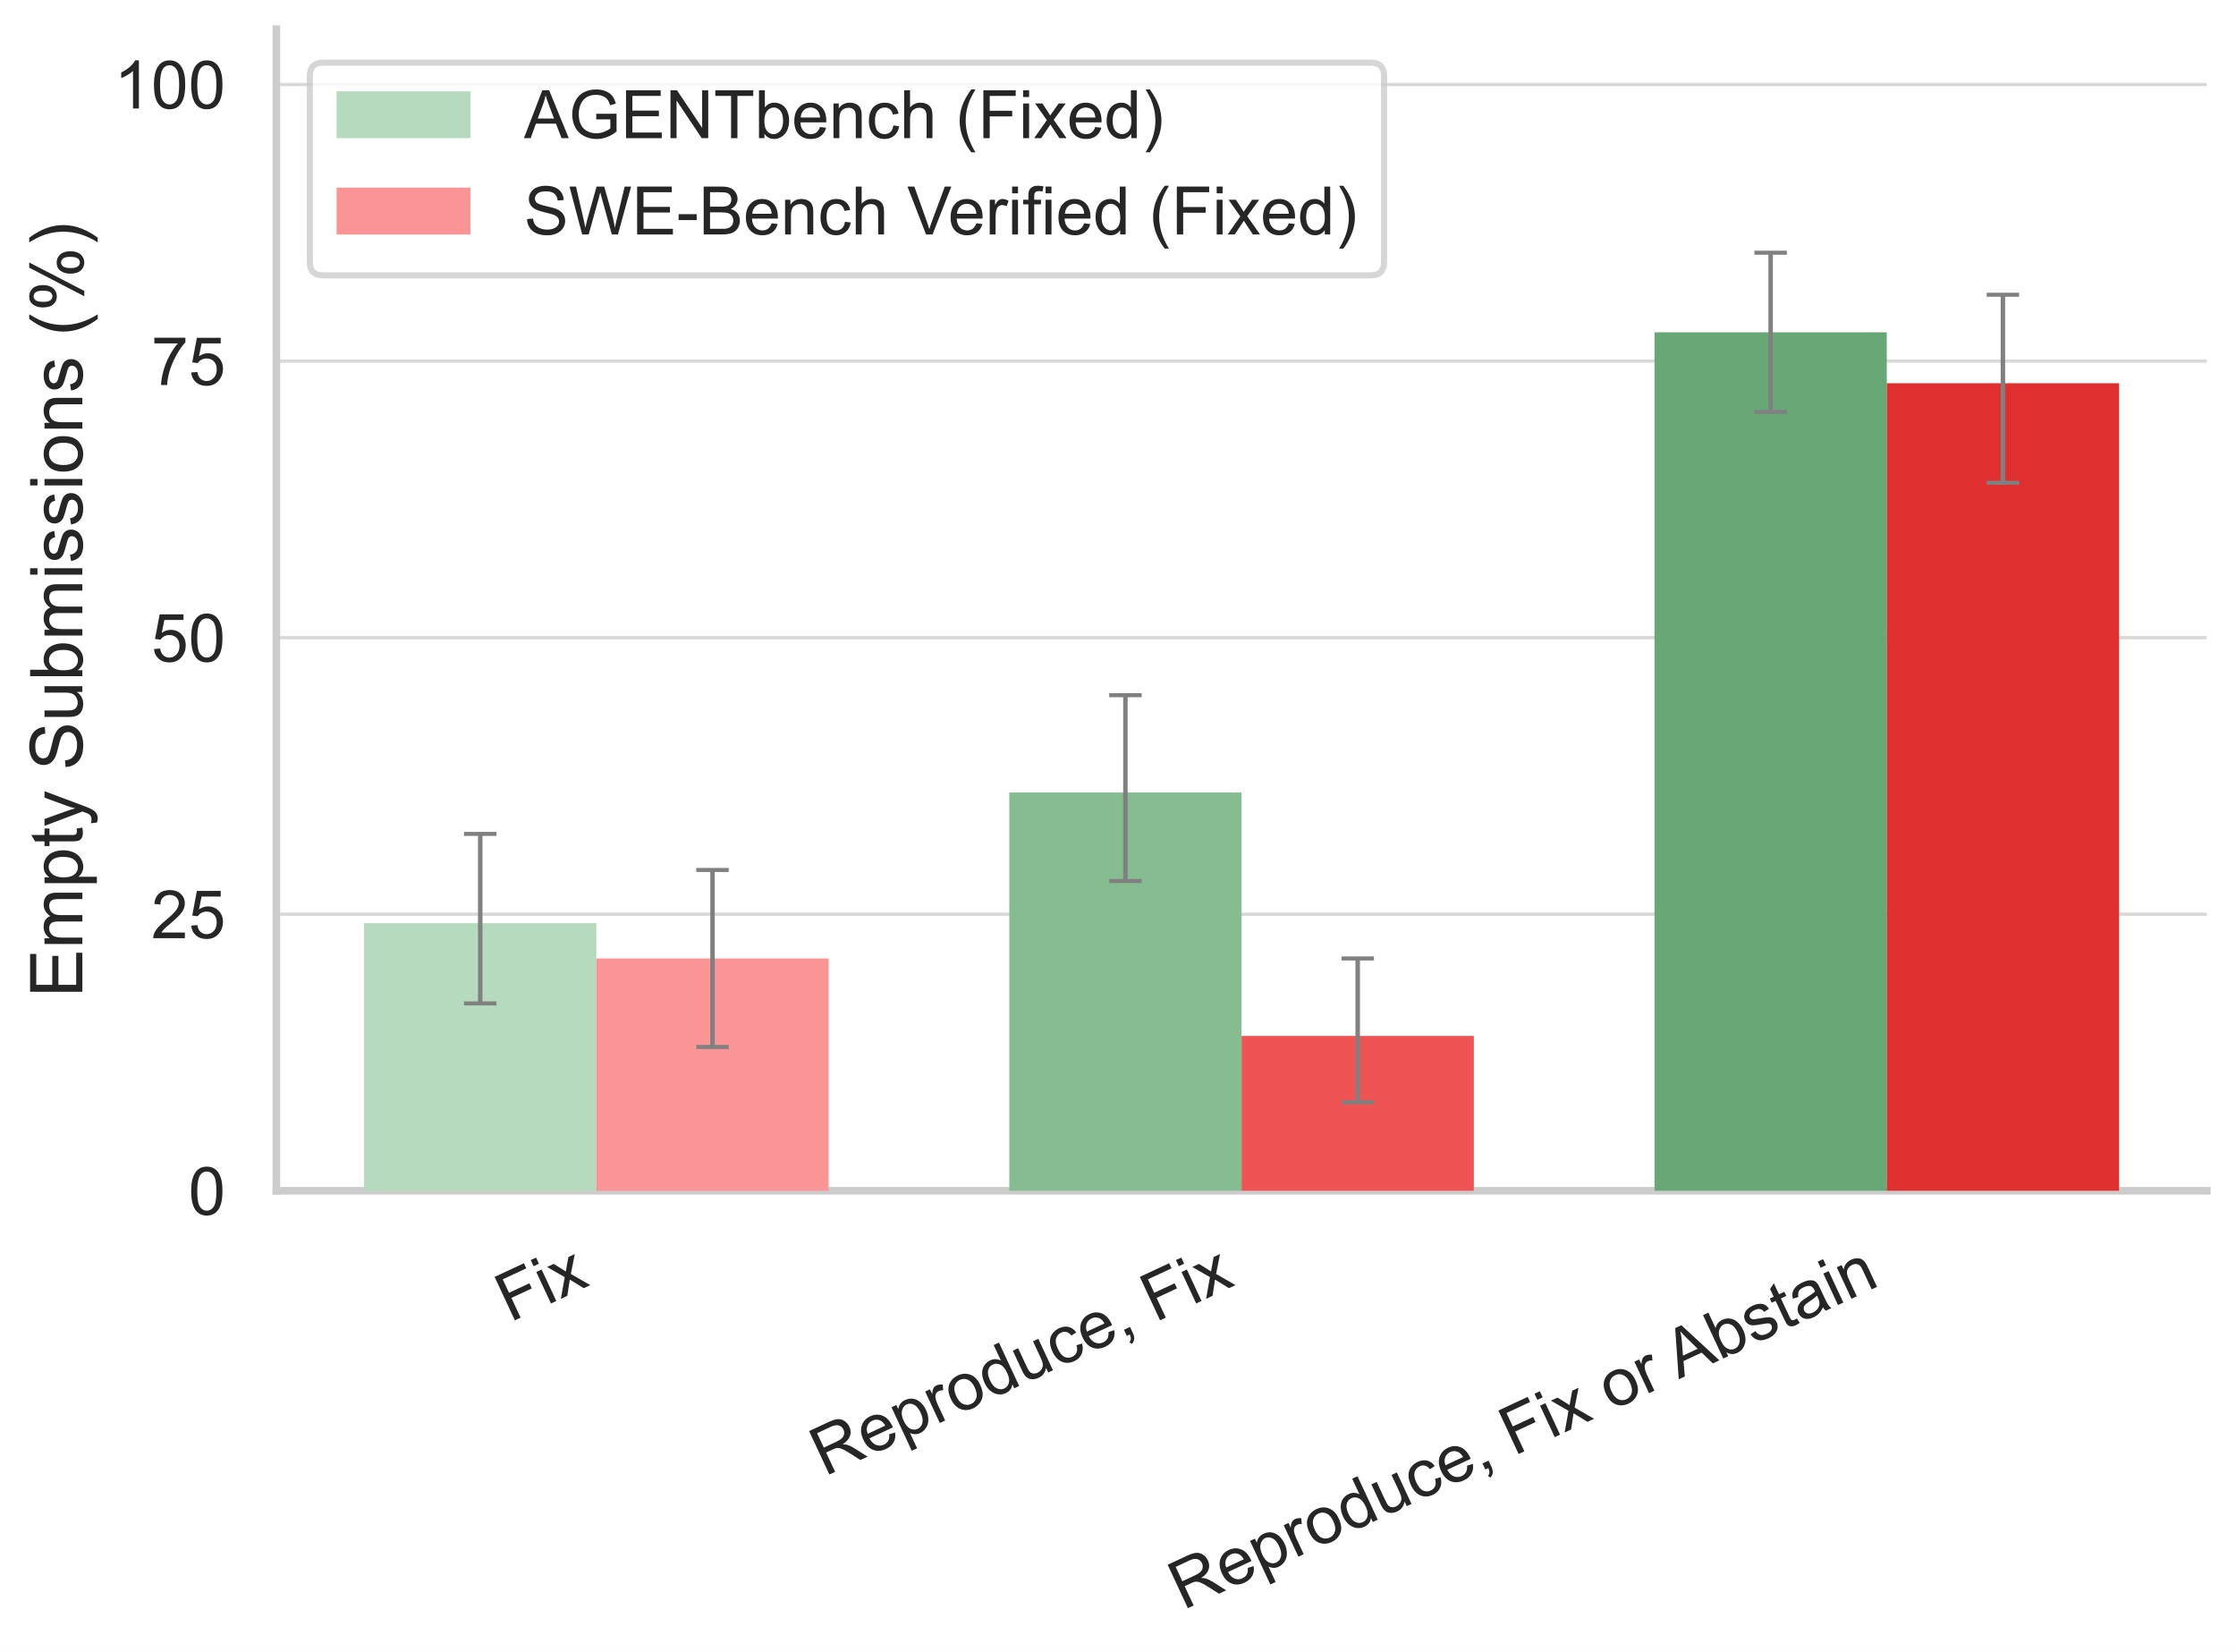
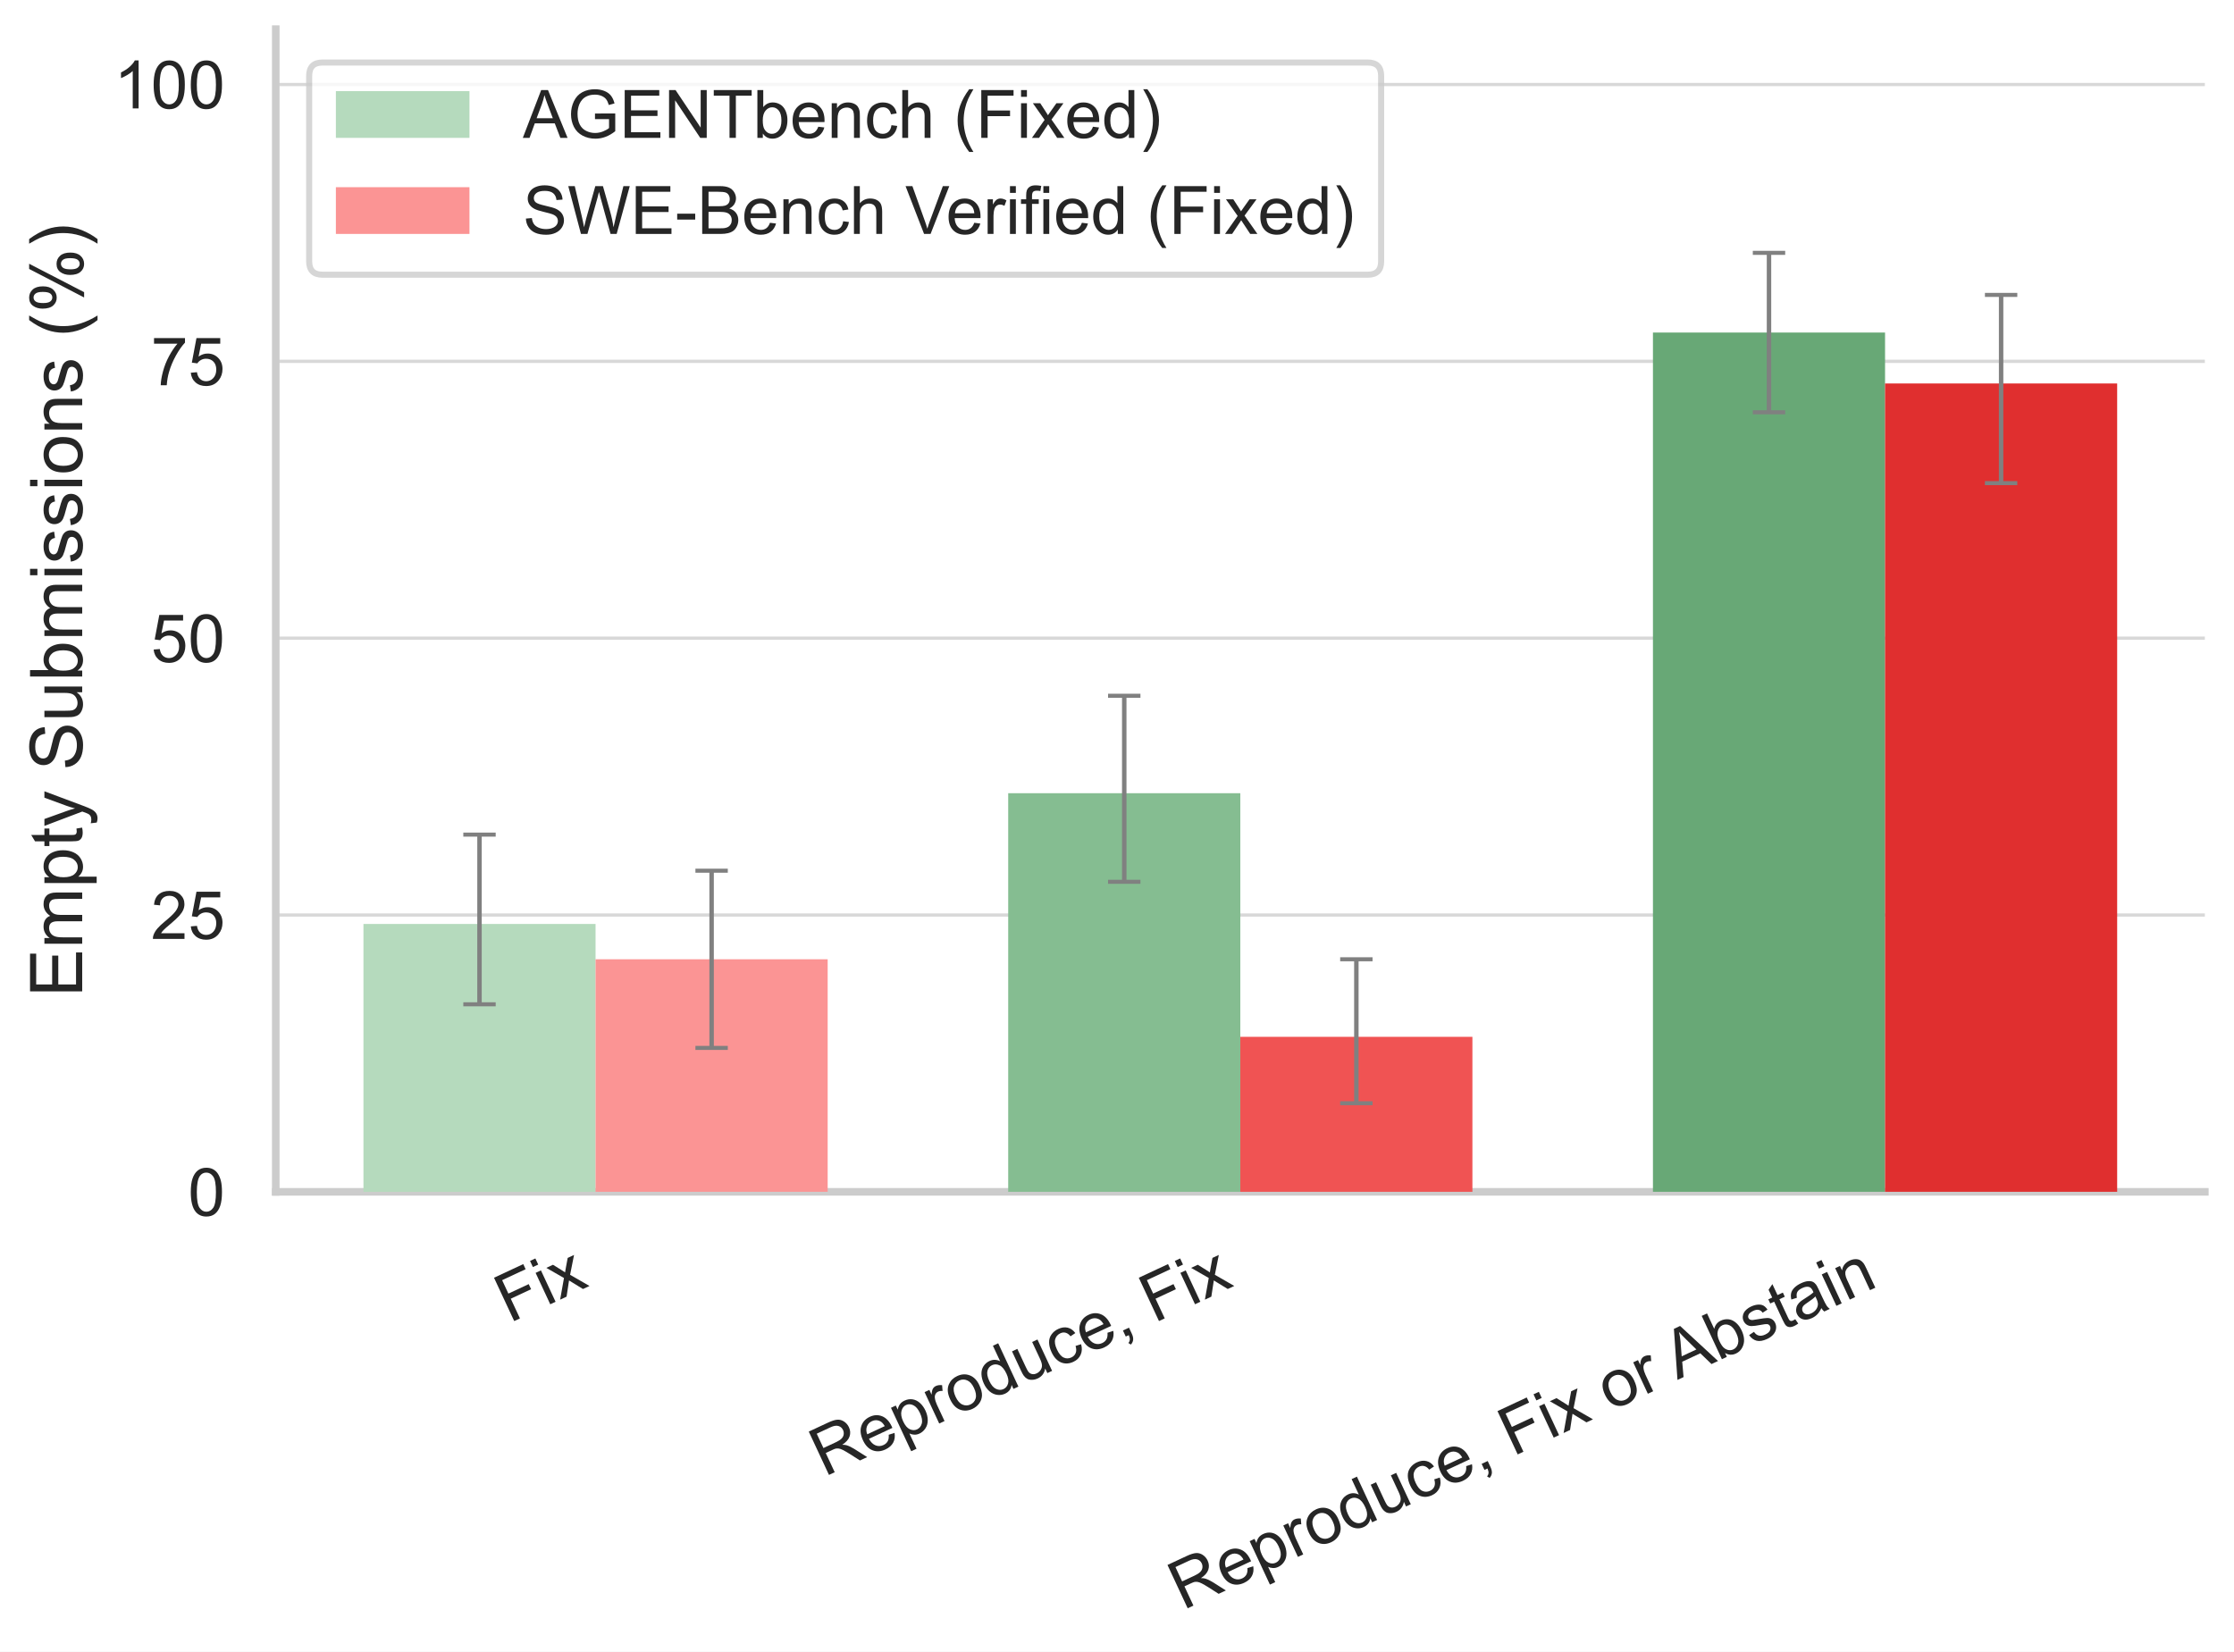
- <svg xmlns="http://www.w3.org/2000/svg" xmlns:xlink="http://www.w3.org/1999/xlink" width="551.164pt" height="407.121pt" viewBox="0 0 551.164 407.121" version="1.1">
+ <svg xmlns="http://www.w3.org/2000/svg" xmlns:xlink="http://www.w3.org/1999/xlink" width="551.839pt" height="408.058pt" viewBox="0 0 551.839 408.058" version="1.1">
  <defs>
    <style type="text/css">*{stroke-linejoin: round; stroke-linecap: butt}</style>
  </defs>
  <g id="figure_1">
    <g id="patch_1">
-       <path d="M 0 407.121  L 551.164 407.121  L 551.164 0  L 0 0  z " style="fill: #ffffff" />
+       <path d="M 0 408.058  L 551.839 408.058  L 551.839 0  L 0 0  z " style="fill: #ffffff" />
    </g>
    <g id="axes_1">
      <g id="patch_2">
-         <path d="M 68.119 293.516  L 543.964 293.516  L 543.964 7.2  L 68.119 7.2  z " style="fill: #ffffff" />
+         <path d="M 68.119 294.453  L 544.639 294.453  L 544.639 7.2  L 68.119 7.2  z " style="fill: #ffffff" />
      </g>
      <g id="matplotlib.axis_1">
        <g id="xtick_1">
          <g id="text_1">
-             <g style="fill: #262626" transform="translate(125.6827 326.015) rotate(-25) scale(0.165 -0.165)">
+             <g style="fill: #262626" transform="translate(125.7946 326.9517) rotate(-25) scale(0.165 -0.165)">
              <defs>
                <path id="ArialMT-46" d="M 525 0  L 525 4581  L 3616 4581  L 3616 4041  L 1131 4041  L 1131 2622  L 3281 2622  L 3281 2081  L 1131 2081  L 1131 0  L 525 0  z " transform="scale(0.015625)" />
                <path id="ArialMT-69" d="M 425 3934  L 425 4581  L 988 4581  L 988 3934  L 425 3934  z M 425 0  L 425 3319  L 988 3319  L 988 0  L 425 0  z " transform="scale(0.015625)" />
                <path id="ArialMT-78" d="M 47 0  L 1259 1725  L 138 3319  L 841 3319  L 1350 2541  Q 1494 2319 1581 2169  Q 1719 2375 1834 2534  L 2394 3319  L 3066 3319  L 1919 1756  L 3153 0  L 2463 0  L 1781 1031  L 1600 1309  L 728 0  L 47 0  z " transform="scale(0.015625)" />
              </defs>
              <use xlink:href="#ArialMT-46" />
              <use xlink:href="#ArialMT-69" transform="translate(61.08398 0)" />
              <use xlink:href="#ArialMT-78" transform="translate(83.30078 0)" />
            </g>
          </g>
        </g>
        <g id="xtick_2">
          <g id="text_2">
-             <g style="fill: #262626" transform="translate(203.2618 364.0005) rotate(-25) scale(0.165 -0.165)">
+             <g style="fill: #262626" transform="translate(203.5993 364.9371) rotate(-25) scale(0.165 -0.165)">
              <defs>
                <path id="ArialMT-52" d="M 503 0  L 503 4581  L 2534 4581  Q 3147 4581 3465 4457  Q 3784 4334 3975 4021  Q 4166 3709 4166 3331  Q 4166 2844 3850 2509  Q 3534 2175 2875 2084  Q 3116 1969 3241 1856  Q 3506 1613 3744 1247  L 4541 0  L 3778 0  L 3172 953  Q 2906 1366 2734 1584  Q 2563 1803 2427 1890  Q 2291 1978 2150 2013  Q 2047 2034 1813 2034  L 1109 2034  L 1109 0  L 503 0  z M 1109 2559  L 2413 2559  Q 2828 2559 3062 2645  Q 3297 2731 3419 2920  Q 3541 3109 3541 3331  Q 3541 3656 3305 3865  Q 3069 4075 2559 4075  L 1109 4075  L 1109 2559  z " transform="scale(0.015625)" />
                <path id="ArialMT-65" d="M 2694 1069  L 3275 997  Q 3138 488 2766 206  Q 2394 -75 1816 -75  Q 1088 -75 661 373  Q 234 822 234 1631  Q 234 2469 665 2931  Q 1097 3394 1784 3394  Q 2450 3394 2872 2941  Q 3294 2488 3294 1666  Q 3294 1616 3291 1516  L 816 1516  Q 847 969 1125 678  Q 1403 388 1819 388  Q 2128 388 2347 550  Q 2566 713 2694 1069  z M 847 1978  L 2700 1978  Q 2663 2397 2488 2606  Q 2219 2931 1791 2931  Q 1403 2931 1139 2672  Q 875 2413 847 1978  z " transform="scale(0.015625)" />
                <path id="ArialMT-70" d="M 422 -1272  L 422 3319  L 934 3319  L 934 2888  Q 1116 3141 1344 3267  Q 1572 3394 1897 3394  Q 2322 3394 2647 3175  Q 2972 2956 3137 2557  Q 3303 2159 3303 1684  Q 3303 1175 3120 767  Q 2938 359 2589 142  Q 2241 -75 1856 -75  Q 1575 -75 1351 44  Q 1128 163 984 344  L 984 -1272  L 422 -1272  z M 931 1641  Q 931 1000 1190 694  Q 1450 388 1819 388  Q 2194 388 2461 705  Q 2728 1022 2728 1688  Q 2728 2322 2467 2637  Q 2206 2953 1844 2953  Q 1484 2953 1207 2617  Q 931 2281 931 1641  z " transform="scale(0.015625)" />
                <path id="ArialMT-72" d="M 416 0  L 416 3319  L 922 3319  L 922 2816  Q 1116 3169 1280 3281  Q 1444 3394 1641 3394  Q 1925 3394 2219 3213  L 2025 2691  Q 1819 2813 1613 2813  Q 1428 2813 1281 2702  Q 1134 2591 1072 2394  Q 978 2094 978 1738  L 978 0  L 416 0  z " transform="scale(0.015625)" />
                <path id="ArialMT-6f" d="M 213 1659  Q 213 2581 725 3025  Q 1153 3394 1769 3394  Q 2453 3394 2887 2945  Q 3322 2497 3322 1706  Q 3322 1066 3130 698  Q 2938 331 2570 128  Q 2203 -75 1769 -75  Q 1072 -75 642 372  Q 213 819 213 1659  z M 791 1659  Q 791 1022 1069 705  Q 1347 388 1769 388  Q 2188 388 2466 706  Q 2744 1025 2744 1678  Q 2744 2294 2464 2611  Q 2184 2928 1769 2928  Q 1347 2928 1069 2612  Q 791 2297 791 1659  z " transform="scale(0.015625)" />
                <path id="ArialMT-64" d="M 2575 0  L 2575 419  Q 2259 -75 1647 -75  Q 1250 -75 917 144  Q 584 363 401 755  Q 219 1147 219 1656  Q 219 2153 384 2558  Q 550 2963 881 3178  Q 1213 3394 1622 3394  Q 1922 3394 2156 3267  Q 2391 3141 2538 2938  L 2538 4581  L 3097 4581  L 3097 0  L 2575 0  z M 797 1656  Q 797 1019 1065 703  Q 1334 388 1700 388  Q 2069 388 2326 689  Q 2584 991 2584 1609  Q 2584 2291 2321 2609  Q 2059 2928 1675 2928  Q 1300 2928 1048 2622  Q 797 2316 797 1656  z " transform="scale(0.015625)" />
                <path id="ArialMT-75" d="M 2597 0  L 2597 488  Q 2209 -75 1544 -75  Q 1250 -75 995 37  Q 741 150 617 320  Q 494 491 444 738  Q 409 903 409 1263  L 409 3319  L 972 3319  L 972 1478  Q 972 1038 1006 884  Q 1059 663 1231 536  Q 1403 409 1656 409  Q 1909 409 2131 539  Q 2353 669 2445 892  Q 2538 1116 2538 1541  L 2538 3319  L 3100 3319  L 3100 0  L 2597 0  z " transform="scale(0.015625)" />
                <path id="ArialMT-63" d="M 2588 1216  L 3141 1144  Q 3050 572 2676 248  Q 2303 -75 1759 -75  Q 1078 -75 664 370  Q 250 816 250 1647  Q 250 2184 428 2587  Q 606 2991 970 3192  Q 1334 3394 1763 3394  Q 2303 3394 2647 3120  Q 2991 2847 3088 2344  L 2541 2259  Q 2463 2594 2264 2762  Q 2066 2931 1784 2931  Q 1359 2931 1093 2626  Q 828 2322 828 1663  Q 828 994 1084 691  Q 1341 388 1753 388  Q 2084 388 2306 591  Q 2528 794 2588 1216  z " transform="scale(0.015625)" />
                <path id="ArialMT-2c" d="M 569 0  L 569 641  L 1209 641  L 1209 0  Q 1209 -353 1084 -570  Q 959 -788 688 -906  L 531 -666  Q 709 -588 793 -436  Q 878 -284 888 0  L 569 0  z " transform="scale(0.015625)" />
                <path id="ArialMT-20" transform="scale(0.015625)" />
              </defs>
              <use xlink:href="#ArialMT-52" />
              <use xlink:href="#ArialMT-65" transform="translate(72.2168 0)" />
              <use xlink:href="#ArialMT-70" transform="translate(127.832 0)" />
              <use xlink:href="#ArialMT-72" transform="translate(183.4473 0)" />
              <use xlink:href="#ArialMT-6f" transform="translate(216.748 0)" />
              <use xlink:href="#ArialMT-64" transform="translate(272.3633 0)" />
              <use xlink:href="#ArialMT-75" transform="translate(327.9785 0)" />
              <use xlink:href="#ArialMT-63" transform="translate(383.5938 0)" />
              <use xlink:href="#ArialMT-65" transform="translate(433.5938 0)" />
              <use xlink:href="#ArialMT-2c" transform="translate(489.209 0)" />
              <use xlink:href="#ArialMT-20" transform="translate(516.9922 0)" />
              <use xlink:href="#ArialMT-46" transform="translate(544.7754 0)" />
              <use xlink:href="#ArialMT-69" transform="translate(605.8594 0)" />
              <use xlink:href="#ArialMT-78" transform="translate(628.0762 0)" />
            </g>
          </g>
        </g>
        <g id="xtick_3">
          <g id="text_3">
-             <g style="fill: #262626" transform="translate(291.6429 396.9488) rotate(-25) scale(0.165 -0.165)">
+             <g style="fill: #262626" transform="translate(292.206 397.8855) rotate(-25) scale(0.165 -0.165)">
              <defs>
                <path id="ArialMT-41" d="M -9 0  L 1750 4581  L 2403 4581  L 4278 0  L 3588 0  L 3053 1388  L 1138 1388  L 634 0  L -9 0  z M 1313 1881  L 2866 1881  L 2388 3150  Q 2169 3728 2063 4100  Q 1975 3659 1816 3225  L 1313 1881  z " transform="scale(0.015625)" />
                <path id="ArialMT-62" d="M 941 0  L 419 0  L 419 4581  L 981 4581  L 981 2947  Q 1338 3394 1891 3394  Q 2197 3394 2470 3270  Q 2744 3147 2920 2923  Q 3097 2700 3197 2384  Q 3297 2069 3297 1709  Q 3297 856 2875 390  Q 2453 -75 1863 -75  Q 1275 -75 941 416  L 941 0  z M 934 1684  Q 934 1088 1097 822  Q 1363 388 1816 388  Q 2184 388 2453 708  Q 2722 1028 2722 1663  Q 2722 2313 2464 2622  Q 2206 2931 1841 2931  Q 1472 2931 1203 2611  Q 934 2291 934 1684  z " transform="scale(0.015625)" />
                <path id="ArialMT-73" d="M 197 991  L 753 1078  Q 800 744 1014 566  Q 1228 388 1613 388  Q 2000 388 2187 545  Q 2375 703 2375 916  Q 2375 1106 2209 1216  Q 2094 1291 1634 1406  Q 1016 1563 777 1677  Q 538 1791 414 1992  Q 291 2194 291 2438  Q 291 2659 392 2848  Q 494 3038 669 3163  Q 800 3259 1026 3326  Q 1253 3394 1513 3394  Q 1903 3394 2198 3281  Q 2494 3169 2634 2976  Q 2775 2784 2828 2463  L 2278 2388  Q 2241 2644 2061 2787  Q 1881 2931 1553 2931  Q 1166 2931 1000 2803  Q 834 2675 834 2503  Q 834 2394 903 2306  Q 972 2216 1119 2156  Q 1203 2125 1616 2013  Q 2213 1853 2448 1751  Q 2684 1650 2818 1456  Q 2953 1263 2953 975  Q 2953 694 2789 445  Q 2625 197 2315 61  Q 2006 -75 1616 -75  Q 969 -75 630 194  Q 291 463 197 991  z " transform="scale(0.015625)" />
                <path id="ArialMT-74" d="M 1650 503  L 1731 6  Q 1494 -44 1306 -44  Q 1000 -44 831 53  Q 663 150 594 308  Q 525 466 525 972  L 525 2881  L 113 2881  L 113 3319  L 525 3319  L 525 4141  L 1084 4478  L 1084 3319  L 1650 3319  L 1650 2881  L 1084 2881  L 1084 941  Q 1084 700 1114 631  Q 1144 563 1211 522  Q 1278 481 1403 481  Q 1497 481 1650 503  z " transform="scale(0.015625)" />
                <path id="ArialMT-61" d="M 2588 409  Q 2275 144 1986 34  Q 1697 -75 1366 -75  Q 819 -75 525 192  Q 231 459 231 875  Q 231 1119 342 1320  Q 453 1522 633 1644  Q 813 1766 1038 1828  Q 1203 1872 1538 1913  Q 2219 1994 2541 2106  Q 2544 2222 2544 2253  Q 2544 2597 2384 2738  Q 2169 2928 1744 2928  Q 1347 2928 1158 2789  Q 969 2650 878 2297  L 328 2372  Q 403 2725 575 2942  Q 747 3159 1072 3276  Q 1397 3394 1825 3394  Q 2250 3394 2515 3294  Q 2781 3194 2906 3042  Q 3031 2891 3081 2659  Q 3109 2516 3109 2141  L 3109 1391  Q 3109 606 3145 398  Q 3181 191 3288 0  L 2700 0  Q 2613 175 2588 409  z M 2541 1666  Q 2234 1541 1622 1453  Q 1275 1403 1131 1340  Q 988 1278 909 1158  Q 831 1038 831 891  Q 831 666 1001 516  Q 1172 366 1500 366  Q 1825 366 2078 508  Q 2331 650 2450 897  Q 2541 1088 2541 1459  L 2541 1666  z " transform="scale(0.015625)" />
                <path id="ArialMT-6e" d="M 422 0  L 422 3319  L 928 3319  L 928 2847  Q 1294 3394 1984 3394  Q 2284 3394 2536 3286  Q 2788 3178 2913 3003  Q 3038 2828 3088 2588  Q 3119 2431 3119 2041  L 3119 0  L 2556 0  L 2556 2019  Q 2556 2363 2490 2533  Q 2425 2703 2258 2804  Q 2091 2906 1866 2906  Q 1506 2906 1245 2678  Q 984 2450 984 1813  L 984 0  L 422 0  z " transform="scale(0.015625)" />
              </defs>
              <use xlink:href="#ArialMT-52" />
              <use xlink:href="#ArialMT-65" transform="translate(72.2168 0)" />
              <use xlink:href="#ArialMT-70" transform="translate(127.832 0)" />
              <use xlink:href="#ArialMT-72" transform="translate(183.4473 0)" />
              <use xlink:href="#ArialMT-6f" transform="translate(216.748 0)" />
              <use xlink:href="#ArialMT-64" transform="translate(272.3633 0)" />
              <use xlink:href="#ArialMT-75" transform="translate(327.9785 0)" />
              <use xlink:href="#ArialMT-63" transform="translate(383.5938 0)" />
              <use xlink:href="#ArialMT-65" transform="translate(433.5938 0)" />
              <use xlink:href="#ArialMT-2c" transform="translate(489.209 0)" />
              <use xlink:href="#ArialMT-20" transform="translate(516.9922 0)" />
              <use xlink:href="#ArialMT-46" transform="translate(544.7754 0)" />
              <use xlink:href="#ArialMT-69" transform="translate(605.8594 0)" />
              <use xlink:href="#ArialMT-78" transform="translate(628.0762 0)" />
              <use xlink:href="#ArialMT-20" transform="translate(678.0762 0)" />
              <use xlink:href="#ArialMT-6f" transform="translate(705.8594 0)" />
              <use xlink:href="#ArialMT-72" transform="translate(761.4746 0)" />
              <use xlink:href="#ArialMT-20" transform="translate(794.7754 0)" />
              <use xlink:href="#ArialMT-41" transform="translate(817.0586 0)" />
              <use xlink:href="#ArialMT-62" transform="translate(883.7578 0)" />
              <use xlink:href="#ArialMT-73" transform="translate(939.373 0)" />
              <use xlink:href="#ArialMT-74" transform="translate(989.373 0)" />
              <use xlink:href="#ArialMT-61" transform="translate(1017.156 0)" />
              <use xlink:href="#ArialMT-69" transform="translate(1072.771 0)" />
              <use xlink:href="#ArialMT-6e" transform="translate(1094.988 0)" />
            </g>
          </g>
        </g>
      </g>
      <g id="matplotlib.axis_2">
        <g id="ytick_1">
          <g id="line2d_1">
-             <path d="M 68.119 293.516  L 543.964 293.516  " clip-path="url(#pbee743aac2)" style="fill: none; stroke: #d8d8d8; stroke-width: 0.8; stroke-linecap: round" />
+             <path d="M 68.119 294.453  L 544.639 294.453  " clip-path="url(#p1b7a18cb89)" style="fill: none; stroke: #d8d8d8; stroke-width: 0.8; stroke-linecap: round" />
          </g>
          <g id="text_4">
-             <g style="fill: #262626" transform="translate(46.44297 299.4213) scale(0.165 -0.165)">
+             <g style="fill: #262626" transform="translate(46.44297 300.358) scale(0.165 -0.165)">
              <defs>
                <path id="ArialMT-30" d="M 266 2259  Q 266 3072 433 3567  Q 600 4063 929 4331  Q 1259 4600 1759 4600  Q 2128 4600 2406 4451  Q 2684 4303 2865 4023  Q 3047 3744 3150 3342  Q 3253 2941 3253 2259  Q 3253 1453 3087 958  Q 2922 463 2592 192  Q 2263 -78 1759 -78  Q 1097 -78 719 397  Q 266 969 266 2259  z M 844 2259  Q 844 1131 1108 757  Q 1372 384 1759 384  Q 2147 384 2411 759  Q 2675 1134 2675 2259  Q 2675 3391 2411 3762  Q 2147 4134 1753 4134  Q 1366 4134 1134 3806  Q 844 3388 844 2259  z " transform="scale(0.015625)" />
              </defs>
              <use xlink:href="#ArialMT-30" />
            </g>
          </g>
        </g>
        <g id="ytick_2">
          <g id="line2d_2">
-             <path d="M 68.119 225.346  L 543.964 225.346  " clip-path="url(#pbee743aac2)" style="fill: none; stroke: #d8d8d8; stroke-width: 0.8; stroke-linecap: round" />
+             <path d="M 68.119 226.059  L 544.639 226.059  " clip-path="url(#p1b7a18cb89)" style="fill: none; stroke: #d8d8d8; stroke-width: 0.8; stroke-linecap: round" />
          </g>
          <g id="text_5">
-             <g style="fill: #262626" transform="translate(37.26742 231.2508) scale(0.165 -0.165)">
+             <g style="fill: #262626" transform="translate(37.26742 231.9645) scale(0.165 -0.165)">
              <defs>
                <path id="ArialMT-32" d="M 3222 541  L 3222 0  L 194 0  Q 188 203 259 391  Q 375 700 629 1000  Q 884 1300 1366 1694  Q 2113 2306 2375 2664  Q 2638 3022 2638 3341  Q 2638 3675 2398 3904  Q 2159 4134 1775 4134  Q 1369 4134 1125 3890  Q 881 3647 878 3216  L 300 3275  Q 359 3922 746 4261  Q 1134 4600 1788 4600  Q 2447 4600 2831 4234  Q 3216 3869 3216 3328  Q 3216 3053 3103 2787  Q 2991 2522 2730 2228  Q 2469 1934 1863 1422  Q 1356 997 1212 845  Q 1069 694 975 541  L 3222 541  z " transform="scale(0.015625)" />
                <path id="ArialMT-35" d="M 266 1200  L 856 1250  Q 922 819 1161 601  Q 1400 384 1738 384  Q 2144 384 2425 690  Q 2706 997 2706 1503  Q 2706 1984 2436 2262  Q 2166 2541 1728 2541  Q 1456 2541 1237 2417  Q 1019 2294 894 2097  L 366 2166  L 809 4519  L 3088 4519  L 3088 3981  L 1259 3981  L 1013 2750  Q 1425 3038 1878 3038  Q 2478 3038 2890 2622  Q 3303 2206 3303 1553  Q 3303 931 2941 478  Q 2500 -78 1738 -78  Q 1113 -78 717 272  Q 322 622 266 1200  z " transform="scale(0.015625)" />
              </defs>
              <use xlink:href="#ArialMT-32" />
              <use xlink:href="#ArialMT-35" transform="translate(55.61523 0)" />
            </g>
          </g>
        </g>
        <g id="ytick_3">
          <g id="line2d_3">
-             <path d="M 68.119 157.175  L 543.964 157.175  " clip-path="url(#pbee743aac2)" style="fill: none; stroke: #d8d8d8; stroke-width: 0.8; stroke-linecap: round" />
+             <path d="M 68.119 157.666  L 544.639 157.666  " clip-path="url(#p1b7a18cb89)" style="fill: none; stroke: #d8d8d8; stroke-width: 0.8; stroke-linecap: round" />
          </g>
          <g id="text_6">
-             <g style="fill: #262626" transform="translate(37.26742 163.0803) scale(0.165 -0.165)">
+             <g style="fill: #262626" transform="translate(37.26742 163.5709) scale(0.165 -0.165)">
              <use xlink:href="#ArialMT-35" />
              <use xlink:href="#ArialMT-30" transform="translate(55.61523 0)" />
            </g>
          </g>
        </g>
        <g id="ytick_4">
          <g id="line2d_4">
-             <path d="M 68.119 89.005  L 543.964 89.005  " clip-path="url(#pbee743aac2)" style="fill: none; stroke: #d8d8d8; stroke-width: 0.8; stroke-linecap: round" />
+             <path d="M 68.119 89.272  L 544.639 89.272  " clip-path="url(#p1b7a18cb89)" style="fill: none; stroke: #d8d8d8; stroke-width: 0.8; stroke-linecap: round" />
          </g>
          <g id="text_7">
-             <g style="fill: #262626" transform="translate(37.26742 94.9098) scale(0.165 -0.165)">
+             <g style="fill: #262626" transform="translate(37.26742 95.17742) scale(0.165 -0.165)">
              <defs>
                <path id="ArialMT-37" d="M 303 3981  L 303 4522  L 3269 4522  L 3269 4084  Q 2831 3619 2401 2847  Q 1972 2075 1738 1259  Q 1569 684 1522 0  L 944 0  Q 953 541 1156 1306  Q 1359 2072 1739 2783  Q 2119 3494 2547 3981  L 303 3981  z " transform="scale(0.015625)" />
              </defs>
              <use xlink:href="#ArialMT-37" />
              <use xlink:href="#ArialMT-35" transform="translate(55.61523 0)" />
            </g>
          </g>
        </g>
        <g id="ytick_5">
          <g id="line2d_5">
-             <path d="M 68.119 20.834  L 543.964 20.834  " clip-path="url(#pbee743aac2)" style="fill: none; stroke: #d8d8d8; stroke-width: 0.8; stroke-linecap: round" />
+             <path d="M 68.119 20.879  L 544.639 20.879  " clip-path="url(#p1b7a18cb89)" style="fill: none; stroke: #d8d8d8; stroke-width: 0.8; stroke-linecap: round" />
          </g>
          <g id="text_8">
-             <g style="fill: #262626" transform="translate(28.09188 26.7393) scale(0.165 -0.165)">
+             <g style="fill: #262626" transform="translate(28.09188 26.7839) scale(0.165 -0.165)">
              <defs>
                <path id="ArialMT-31" d="M 2384 0  L 1822 0  L 1822 3584  Q 1619 3391 1289 3197  Q 959 3003 697 2906  L 697 3450  Q 1169 3672 1522 3987  Q 1875 4303 2022 4600  L 2384 4600  L 2384 0  z " transform="scale(0.015625)" />
              </defs>
              <use xlink:href="#ArialMT-31" />
              <use xlink:href="#ArialMT-30" transform="translate(55.61523 0)" />
              <use xlink:href="#ArialMT-30" transform="translate(111.2305 0)" />
            </g>
          </g>
        </g>
        <g id="text_9">
-           <g style="fill: #262626" transform="translate(20.30344 245.879) rotate(-90) scale(0.18 -0.18)">
+           <g style="fill: #262626" transform="translate(20.30344 246.3473) rotate(-90) scale(0.18 -0.18)">
            <defs>
              <path id="ArialMT-45" d="M 506 0  L 506 4581  L 3819 4581  L 3819 4041  L 1113 4041  L 1113 2638  L 3647 2638  L 3647 2100  L 1113 2100  L 1113 541  L 3925 541  L 3925 0  L 506 0  z " transform="scale(0.015625)" />
              <path id="ArialMT-6d" d="M 422 0  L 422 3319  L 925 3319  L 925 2853  Q 1081 3097 1340 3245  Q 1600 3394 1931 3394  Q 2300 3394 2536 3241  Q 2772 3088 2869 2813  Q 3263 3394 3894 3394  Q 4388 3394 4653 3120  Q 4919 2847 4919 2278  L 4919 0  L 4359 0  L 4359 2091  Q 4359 2428 4304 2576  Q 4250 2725 4106 2815  Q 3963 2906 3769 2906  Q 3419 2906 3187 2673  Q 2956 2441 2956 1928  L 2956 0  L 2394 0  L 2394 2156  Q 2394 2531 2256 2718  Q 2119 2906 1806 2906  Q 1569 2906 1367 2781  Q 1166 2656 1075 2415  Q 984 2175 984 1722  L 984 0  L 422 0  z " transform="scale(0.015625)" />
              <path id="ArialMT-79" d="M 397 -1278  L 334 -750  Q 519 -800 656 -800  Q 844 -800 956 -737  Q 1069 -675 1141 -563  Q 1194 -478 1313 -144  Q 1328 -97 1363 -6  L 103 3319  L 709 3319  L 1400 1397  Q 1534 1031 1641 628  Q 1738 1016 1872 1384  L 2581 3319  L 3144 3319  L 1881 -56  Q 1678 -603 1566 -809  Q 1416 -1088 1222 -1217  Q 1028 -1347 759 -1347  Q 597 -1347 397 -1278  z " transform="scale(0.015625)" />
              <path id="ArialMT-53" d="M 288 1472  L 859 1522  Q 900 1178 1048 958  Q 1197 738 1509 602  Q 1822 466 2213 466  Q 2559 466 2825 569  Q 3091 672 3220 851  Q 3350 1031 3350 1244  Q 3350 1459 3225 1620  Q 3100 1781 2813 1891  Q 2628 1963 1997 2114  Q 1366 2266 1113 2400  Q 784 2572 623 2826  Q 463 3081 463 3397  Q 463 3744 659 4045  Q 856 4347 1234 4503  Q 1613 4659 2075 4659  Q 2584 4659 2973 4495  Q 3363 4331 3572 4012  Q 3781 3694 3797 3291  L 3216 3247  Q 3169 3681 2898 3903  Q 2628 4125 2100 4125  Q 1550 4125 1298 3923  Q 1047 3722 1047 3438  Q 1047 3191 1225 3031  Q 1400 2872 2139 2705  Q 2878 2538 3153 2413  Q 3553 2228 3743 1945  Q 3934 1663 3934 1294  Q 3934 928 3725 604  Q 3516 281 3123 101  Q 2731 -78 2241 -78  Q 1619 -78 1198 103  Q 778 284 539 648  Q 300 1013 288 1472  z " transform="scale(0.015625)" />
              <path id="ArialMT-28" d="M 1497 -1347  Q 1031 -759 709 28  Q 388 816 388 1659  Q 388 2403 628 3084  Q 909 3875 1497 4659  L 1900 4659  Q 1522 4009 1400 3731  Q 1209 3300 1100 2831  Q 966 2247 966 1656  Q 966 153 1900 -1347  L 1497 -1347  z " transform="scale(0.015625)" />
              <path id="ArialMT-25" d="M 372 3481  Q 372 3972 619 4315  Q 866 4659 1334 4659  Q 1766 4659 2048 4351  Q 2331 4044 2331 3447  Q 2331 2866 2045 2552  Q 1759 2238 1341 2238  Q 925 2238 648 2547  Q 372 2856 372 3481  z M 1350 4272  Q 1141 4272 1002 4090  Q 863 3909 863 3425  Q 863 2984 1003 2804  Q 1144 2625 1350 2625  Q 1563 2625 1702 2806  Q 1841 2988 1841 3469  Q 1841 3913 1700 4092  Q 1559 4272 1350 4272  z M 1353 -169  L 3859 4659  L 4316 4659  L 1819 -169  L 1353 -169  z M 3334 1075  Q 3334 1569 3581 1911  Q 3828 2253 4300 2253  Q 4731 2253 5014 1945  Q 5297 1638 5297 1041  Q 5297 459 5011 145  Q 4725 -169 4303 -169  Q 3888 -169 3611 142  Q 3334 453 3334 1075  z M 4316 1866  Q 4103 1866 3964 1684  Q 3825 1503 3825 1019  Q 3825 581 3965 400  Q 4106 219 4313 219  Q 4528 219 4667 400  Q 4806 581 4806 1063  Q 4806 1506 4665 1686  Q 4525 1866 4316 1866  z " transform="scale(0.015625)" />
              <path id="ArialMT-29" d="M 791 -1347  L 388 -1347  Q 1322 153 1322 1656  Q 1322 2244 1188 2822  Q 1081 3291 891 3722  Q 769 4003 388 4659  L 791 4659  Q 1378 3875 1659 3084  Q 1900 2403 1900 1659  Q 1900 816 1576 28  Q 1253 -759 791 -1347  z " transform="scale(0.015625)" />
            </defs>
            <use xlink:href="#ArialMT-45" />
            <use xlink:href="#ArialMT-6d" transform="translate(66.69922 0)" />
            <use xlink:href="#ArialMT-70" transform="translate(150 0)" />
            <use xlink:href="#ArialMT-74" transform="translate(205.6152 0)" />
            <use xlink:href="#ArialMT-79" transform="translate(233.3984 0)" />
            <use xlink:href="#ArialMT-20" transform="translate(283.3984 0)" />
            <use xlink:href="#ArialMT-53" transform="translate(311.1816 0)" />
            <use xlink:href="#ArialMT-75" transform="translate(377.8809 0)" />
            <use xlink:href="#ArialMT-62" transform="translate(433.4961 0)" />
            <use xlink:href="#ArialMT-6d" transform="translate(489.1113 0)" />
            <use xlink:href="#ArialMT-69" transform="translate(572.4121 0)" />
            <use xlink:href="#ArialMT-73" transform="translate(594.6289 0)" />
            <use xlink:href="#ArialMT-73" transform="translate(644.6289 0)" />
            <use xlink:href="#ArialMT-69" transform="translate(694.6289 0)" />
            <use xlink:href="#ArialMT-6f" transform="translate(716.8457 0)" />
            <use xlink:href="#ArialMT-6e" transform="translate(772.4609 0)" />
            <use xlink:href="#ArialMT-73" transform="translate(828.0762 0)" />
            <use xlink:href="#ArialMT-20" transform="translate(878.0762 0)" />
            <use xlink:href="#ArialMT-28" transform="translate(905.8594 0)" />
            <use xlink:href="#ArialMT-25" transform="translate(939.1602 0)" />
            <use xlink:href="#ArialMT-29" transform="translate(1028.076 0)" />
          </g>
        </g>
      </g>
      <g id="patch_3">
-         <path d="M 68.119 293.516  L 68.119 7.2  " style="fill: none; stroke: #cccccc; stroke-width: 1.875; stroke-linejoin: miter; stroke-linecap: square" />
+         <path d="M 68.119 294.453  L 68.119 7.2  " style="fill: none; stroke: #cccccc; stroke-width: 1.875; stroke-linejoin: miter; stroke-linecap: square" />
      </g>
      <g id="patch_4">
-         <path d="M 68.119 293.516  L 543.964 293.516  " style="fill: none; stroke: #cccccc; stroke-width: 1.875; stroke-linejoin: miter; stroke-linecap: square" />
+         <path d="M 68.119 294.453  L 544.639 294.453  " style="fill: none; stroke: #cccccc; stroke-width: 1.875; stroke-linejoin: miter; stroke-linecap: square" />
      </g>
      <g id="patch_5">
-         <path d="M 89.748 293.516  L 147.002 293.516  L 147.002 227.545  L 89.748 227.545  z " clip-path="url(#pbee743aac2)" style="fill: #b5dabd" />
+         <path d="M 89.779 294.453  L 147.114 294.453  L 147.114 228.266  L 89.779 228.266  z " clip-path="url(#p1b7a18cb89)" style="fill: #b5dabd" />
      </g>
      <g id="patch_6">
-         <path d="M 248.787 293.516  L 306.041 293.516  L 306.041 195.351  L 248.787 195.351  z " clip-path="url(#pbee743aac2)" style="fill: #85bd91" />
+         <path d="M 249.043 294.453  L 306.379 294.453  L 306.379 195.966  L 249.043 195.966  z " clip-path="url(#p1b7a18cb89)" style="fill: #85bd91" />
      </g>
      <g id="patch_7">
-         <path d="M 407.826 293.516  L 465.08 293.516  L 465.08 81.915  L 407.826 81.915  z " clip-path="url(#pbee743aac2)" style="fill: #68a876" />
+         <path d="M 408.308 294.453  L 465.643 294.453  L 465.643 82.159  L 408.308 82.159  z " clip-path="url(#p1b7a18cb89)" style="fill: #68a876" />
      </g>
      <g id="patch_8">
-         <path d="M 147.002 293.516  L 204.256 293.516  L 204.256 236.253  L 147.002 236.253  z " clip-path="url(#pbee743aac2)" style="fill: #fb9494" />
+         <path d="M 147.114 294.453  L 204.449 294.453  L 204.449 237.002  L 147.114 237.002  z " clip-path="url(#p1b7a18cb89)" style="fill: #fb9494" />
      </g>
      <g id="patch_9">
-         <path d="M 306.041 293.516  L 363.295 293.516  L 363.295 255.341  L 306.041 255.341  z " clip-path="url(#pbee743aac2)" style="fill: #f05353" />
+         <path d="M 306.379 294.453  L 363.714 294.453  L 363.714 256.152  L 306.379 256.152  z " clip-path="url(#p1b7a18cb89)" style="fill: #f05353" />
      </g>
      <g id="patch_10">
-         <path d="M 465.08 293.516  L 522.334 293.516  L 522.334 94.458  L 465.08 94.458  z " clip-path="url(#pbee743aac2)" style="fill: #e02f2f" />
+         <path d="M 465.643 294.453  L 522.979 294.453  L 522.979 94.744  L 465.643 94.744  z " clip-path="url(#p1b7a18cb89)" style="fill: #e02f2f" />
      </g>
      <g id="LineCollection_1">
-         <path d="M 118.375 247.336  L 118.375 205.554  " clip-path="url(#pbee743aac2)" style="fill: none; stroke: #808080; stroke-width: 1.1" />
-         <path d="M 277.414 217.165  L 277.414 171.355  " clip-path="url(#pbee743aac2)" style="fill: none; stroke: #808080; stroke-width: 1.1" />
-         <path d="M 436.453 101.548  L 436.453 62.282  " clip-path="url(#pbee743aac2)" style="fill: none; stroke: #808080; stroke-width: 1.1" />
+         <path d="M 118.446 248.122  L 118.446 206.203  " clip-path="url(#p1b7a18cb89)" style="fill: none; stroke: #808080; stroke-width: 1.1" />
+         <path d="M 277.711 217.852  L 277.711 171.892  " clip-path="url(#p1b7a18cb89)" style="fill: none; stroke: #808080; stroke-width: 1.1" />
+         <path d="M 436.976 101.857  L 436.976 62.462  " clip-path="url(#p1b7a18cb89)" style="fill: none; stroke: #808080; stroke-width: 1.1" />
      </g>
      <g id="line2d_6">
        <defs>
-           <path id="m981c67cbaf" d="M 4 0  L -4 -0  " style="stroke: #808080" />
+           <path id="m0150c1cec4" d="M 4 0  L -4 -0  " style="stroke: #808080" />
        </defs>
-         <g clip-path="url(#pbee743aac2)">
-           <use xlink:href="#m981c67cbaf" x="118.375" y="247.336" style="fill: #4c72b0; stroke: #808080" />
-           <use xlink:href="#m981c67cbaf" x="277.414" y="217.165" style="fill: #4c72b0; stroke: #808080" />
-           <use xlink:href="#m981c67cbaf" x="436.453" y="101.548" style="fill: #4c72b0; stroke: #808080" />
+         <g clip-path="url(#p1b7a18cb89)">
+           <use xlink:href="#m0150c1cec4" x="118.446" y="248.122" style="fill: #4c72b0; stroke: #808080" />
+           <use xlink:href="#m0150c1cec4" x="277.711" y="217.852" style="fill: #4c72b0; stroke: #808080" />
+           <use xlink:href="#m0150c1cec4" x="436.976" y="101.857" style="fill: #4c72b0; stroke: #808080" />
        </g>
      </g>
      <g id="line2d_7">
-         <g clip-path="url(#pbee743aac2)">
-           <use xlink:href="#m981c67cbaf" x="118.375" y="205.554" style="fill: #4c72b0; stroke: #808080" />
-           <use xlink:href="#m981c67cbaf" x="277.414" y="171.355" style="fill: #4c72b0; stroke: #808080" />
-           <use xlink:href="#m981c67cbaf" x="436.453" y="62.282" style="fill: #4c72b0; stroke: #808080" />
+         <g clip-path="url(#p1b7a18cb89)">
+           <use xlink:href="#m0150c1cec4" x="118.446" y="206.203" style="fill: #4c72b0; stroke: #808080" />
+           <use xlink:href="#m0150c1cec4" x="277.711" y="171.892" style="fill: #4c72b0; stroke: #808080" />
+           <use xlink:href="#m0150c1cec4" x="436.976" y="62.462" style="fill: #4c72b0; stroke: #808080" />
        </g>
      </g>
      <g id="LineCollection_2">
-         <path d="M 175.629 258.067  L 175.629 214.438  " clip-path="url(#pbee743aac2)" style="fill: none; stroke: #808080; stroke-width: 1.1" />
-         <path d="M 334.668 271.702  L 334.668 236.253  " clip-path="url(#pbee743aac2)" style="fill: none; stroke: #808080; stroke-width: 1.1" />
-         <path d="M 493.707 119  L 493.707 72.644  " clip-path="url(#pbee743aac2)" style="fill: none; stroke: #808080; stroke-width: 1.1" />
+         <path d="M 175.781 258.888  L 175.781 215.116  " clip-path="url(#p1b7a18cb89)" style="fill: none; stroke: #808080; stroke-width: 1.1" />
+         <path d="M 335.046 272.567  L 335.046 237.002  " clip-path="url(#p1b7a18cb89)" style="fill: none; stroke: #808080; stroke-width: 1.1" />
+         <path d="M 494.311 119.365  L 494.311 72.858  " clip-path="url(#p1b7a18cb89)" style="fill: none; stroke: #808080; stroke-width: 1.1" />
      </g>
      <g id="line2d_8">
-         <g clip-path="url(#pbee743aac2)">
-           <use xlink:href="#m981c67cbaf" x="175.629" y="258.067" style="fill: #4c72b0; stroke: #808080" />
-           <use xlink:href="#m981c67cbaf" x="334.668" y="271.702" style="fill: #4c72b0; stroke: #808080" />
-           <use xlink:href="#m981c67cbaf" x="493.707" y="119" style="fill: #4c72b0; stroke: #808080" />
+         <g clip-path="url(#p1b7a18cb89)">
+           <use xlink:href="#m0150c1cec4" x="175.781" y="258.888" style="fill: #4c72b0; stroke: #808080" />
+           <use xlink:href="#m0150c1cec4" x="335.046" y="272.567" style="fill: #4c72b0; stroke: #808080" />
+           <use xlink:href="#m0150c1cec4" x="494.311" y="119.365" style="fill: #4c72b0; stroke: #808080" />
        </g>
      </g>
      <g id="line2d_9">
-         <g clip-path="url(#pbee743aac2)">
-           <use xlink:href="#m981c67cbaf" x="175.629" y="214.438" style="fill: #4c72b0; stroke: #808080" />
-           <use xlink:href="#m981c67cbaf" x="334.668" y="236.253" style="fill: #4c72b0; stroke: #808080" />
-           <use xlink:href="#m981c67cbaf" x="493.707" y="72.644" style="fill: #4c72b0; stroke: #808080" />
+         <g clip-path="url(#p1b7a18cb89)">
+           <use xlink:href="#m0150c1cec4" x="175.781" y="215.116" style="fill: #4c72b0; stroke: #808080" />
+           <use xlink:href="#m0150c1cec4" x="335.046" y="237.002" style="fill: #4c72b0; stroke: #808080" />
+           <use xlink:href="#m0150c1cec4" x="494.311" y="72.858" style="fill: #4c72b0; stroke: #808080" />
        </g>
      </g>
      <g id="legend_1">
        <g id="patch_11">
          <path d="M 79.669 67.868  L 337.868 67.868  Q 341.168 67.868 341.168 64.568  L 341.168 18.75  Q 341.168 15.45 337.868 15.45  L 79.669 15.45  Q 76.369 15.45 76.369 18.75  L 76.369 64.568  Q 76.369 67.868 79.669 67.868  z " style="fill: #ffffff; opacity: 0.8; stroke: #cccccc; stroke-width: 1.5; stroke-linejoin: miter" />
        </g>
        <g id="patch_12">
          <path d="M 82.969 34.061  L 115.969 34.061  L 115.969 22.511  L 82.969 22.511  z " style="fill: #b5dabd" />
        </g>
        <g id="text_10">
          <g style="fill: #262626" transform="translate(129.1685 34.06148) scale(0.165 -0.165)">
            <defs>
              <path id="ArialMT-47" d="M 2638 1797  L 2638 2334  L 4578 2338  L 4578 638  Q 4131 281 3656 101  Q 3181 -78 2681 -78  Q 2006 -78 1454 211  Q 903 500 622 1047  Q 341 1594 341 2269  Q 341 2938 620 3517  Q 900 4097 1425 4378  Q 1950 4659 2634 4659  Q 3131 4659 3532 4498  Q 3934 4338 4162 4050  Q 4391 3763 4509 3300  L 3963 3150  Q 3859 3500 3706 3700  Q 3553 3900 3268 4020  Q 2984 4141 2638 4141  Q 2222 4141 1919 4014  Q 1616 3888 1430 3681  Q 1244 3475 1141 3228  Q 966 2803 966 2306  Q 966 1694 1177 1281  Q 1388 869 1791 669  Q 2194 469 2647 469  Q 3041 469 3416 620  Q 3791 772 3984 944  L 3984 1797  L 2638 1797  z " transform="scale(0.015625)" />
              <path id="ArialMT-4e" d="M 488 0  L 488 4581  L 1109 4581  L 3516 984  L 3516 4581  L 4097 4581  L 4097 0  L 3475 0  L 1069 3600  L 1069 0  L 488 0  z " transform="scale(0.015625)" />
              <path id="ArialMT-54" d="M 1659 0  L 1659 4041  L 150 4041  L 150 4581  L 3781 4581  L 3781 4041  L 2266 4041  L 2266 0  L 1659 0  z " transform="scale(0.015625)" />
              <path id="ArialMT-68" d="M 422 0  L 422 4581  L 984 4581  L 984 2938  Q 1378 3394 1978 3394  Q 2347 3394 2619 3248  Q 2891 3103 3008 2847  Q 3125 2591 3125 2103  L 3125 0  L 2563 0  L 2563 2103  Q 2563 2525 2380 2717  Q 2197 2909 1863 2909  Q 1613 2909 1392 2779  Q 1172 2650 1078 2428  Q 984 2206 984 1816  L 984 0  L 422 0  z " transform="scale(0.015625)" />
            </defs>
            <use xlink:href="#ArialMT-41" />
            <use xlink:href="#ArialMT-47" transform="translate(66.69922 0)" />
            <use xlink:href="#ArialMT-45" transform="translate(144.4824 0)" />
            <use xlink:href="#ArialMT-4e" transform="translate(211.1816 0)" />
            <use xlink:href="#ArialMT-54" transform="translate(283.3984 0)" />
            <use xlink:href="#ArialMT-62" transform="translate(344.4824 0)" />
            <use xlink:href="#ArialMT-65" transform="translate(400.0977 0)" />
            <use xlink:href="#ArialMT-6e" transform="translate(455.7129 0)" />
            <use xlink:href="#ArialMT-63" transform="translate(511.3281 0)" />
            <use xlink:href="#ArialMT-68" transform="translate(561.3281 0)" />
            <use xlink:href="#ArialMT-20" transform="translate(616.9434 0)" />
            <use xlink:href="#ArialMT-28" transform="translate(644.7266 0)" />
            <use xlink:href="#ArialMT-46" transform="translate(678.0273 0)" />
            <use xlink:href="#ArialMT-69" transform="translate(739.1113 0)" />
            <use xlink:href="#ArialMT-78" transform="translate(761.3281 0)" />
            <use xlink:href="#ArialMT-65" transform="translate(811.3281 0)" />
            <use xlink:href="#ArialMT-64" transform="translate(866.9434 0)" />
            <use xlink:href="#ArialMT-29" transform="translate(922.5586 0)" />
          </g>
        </g>
        <g id="patch_13">
          <path d="M 82.969 57.796  L 115.969 57.796  L 115.969 46.246  L 82.969 46.246  z " style="fill: #fb9494" />
        </g>
        <g id="text_11">
          <g style="fill: #262626" transform="translate(129.1685 57.7957) scale(0.165 -0.165)">
            <defs>
              <path id="ArialMT-57" d="M 1294 0  L 78 4581  L 700 4581  L 1397 1578  Q 1509 1106 1591 641  Q 1766 1375 1797 1488  L 2669 4581  L 3400 4581  L 4056 2263  Q 4303 1400 4413 641  Q 4500 1075 4641 1638  L 5359 4581  L 5969 4581  L 4713 0  L 4128 0  L 3163 3491  Q 3041 3928 3019 4028  Q 2947 3713 2884 3491  L 1913 0  L 1294 0  z " transform="scale(0.015625)" />
              <path id="ArialMT-2d" d="M 203 1375  L 203 1941  L 1931 1941  L 1931 1375  L 203 1375  z " transform="scale(0.015625)" />
              <path id="ArialMT-42" d="M 469 0  L 469 4581  L 2188 4581  Q 2713 4581 3030 4442  Q 3347 4303 3526 4014  Q 3706 3725 3706 3409  Q 3706 3116 3547 2856  Q 3388 2597 3066 2438  Q 3481 2316 3704 2022  Q 3928 1728 3928 1328  Q 3928 1006 3792 729  Q 3656 453 3456 303  Q 3256 153 2954 76  Q 2653 0 2216 0  L 469 0  z M 1075 2656  L 2066 2656  Q 2469 2656 2644 2709  Q 2875 2778 2992 2937  Q 3109 3097 3109 3338  Q 3109 3566 3000 3739  Q 2891 3913 2687 3977  Q 2484 4041 1991 4041  L 1075 4041  L 1075 2656  z M 1075 541  L 2216 541  Q 2509 541 2628 563  Q 2838 600 2978 687  Q 3119 775 3209 942  Q 3300 1109 3300 1328  Q 3300 1584 3169 1773  Q 3038 1963 2805 2039  Q 2572 2116 2134 2116  L 1075 2116  L 1075 541  z " transform="scale(0.015625)" />
              <path id="ArialMT-56" d="M 1803 0  L 28 4581  L 684 4581  L 1875 1253  Q 2019 853 2116 503  Q 2222 878 2363 1253  L 3600 4581  L 4219 4581  L 2425 0  L 1803 0  z " transform="scale(0.015625)" />
              <path id="ArialMT-66" d="M 556 0  L 556 2881  L 59 2881  L 59 3319  L 556 3319  L 556 3672  Q 556 4006 616 4169  Q 697 4388 901 4523  Q 1106 4659 1475 4659  Q 1713 4659 2000 4603  L 1916 4113  Q 1741 4144 1584 4144  Q 1328 4144 1222 4034  Q 1116 3925 1116 3625  L 1116 3319  L 1763 3319  L 1763 2881  L 1116 2881  L 1116 0  L 556 0  z " transform="scale(0.015625)" />
            </defs>
            <use xlink:href="#ArialMT-53" />
            <use xlink:href="#ArialMT-57" transform="translate(66.69922 0)" />
            <use xlink:href="#ArialMT-45" transform="translate(161.084 0)" />
            <use xlink:href="#ArialMT-2d" transform="translate(227.7832 0)" />
            <use xlink:href="#ArialMT-42" transform="translate(261.084 0)" />
            <use xlink:href="#ArialMT-65" transform="translate(327.7832 0)" />
            <use xlink:href="#ArialMT-6e" transform="translate(383.3984 0)" />
            <use xlink:href="#ArialMT-63" transform="translate(439.0137 0)" />
            <use xlink:href="#ArialMT-68" transform="translate(489.0137 0)" />
            <use xlink:href="#ArialMT-20" transform="translate(544.6289 0)" />
            <use xlink:href="#ArialMT-56" transform="translate(572.4121 0)" />
            <use xlink:href="#ArialMT-65" transform="translate(633.6113 0)" />
            <use xlink:href="#ArialMT-72" transform="translate(689.2266 0)" />
            <use xlink:href="#ArialMT-69" transform="translate(722.5273 0)" />
            <use xlink:href="#ArialMT-66" transform="translate(744.7441 0)" />
            <use xlink:href="#ArialMT-69" transform="translate(772.5273 0)" />
            <use xlink:href="#ArialMT-65" transform="translate(794.7441 0)" />
            <use xlink:href="#ArialMT-64" transform="translate(850.3594 0)" />
            <use xlink:href="#ArialMT-20" transform="translate(905.9746 0)" />
            <use xlink:href="#ArialMT-28" transform="translate(933.7578 0)" />
            <use xlink:href="#ArialMT-46" transform="translate(967.0586 0)" />
            <use xlink:href="#ArialMT-69" transform="translate(1028.143 0)" />
            <use xlink:href="#ArialMT-78" transform="translate(1050.359 0)" />
            <use xlink:href="#ArialMT-65" transform="translate(1100.359 0)" />
            <use xlink:href="#ArialMT-64" transform="translate(1155.975 0)" />
            <use xlink:href="#ArialMT-29" transform="translate(1211.59 0)" />
          </g>
        </g>
      </g>
    </g>
  </g>
  <defs>
-     <clipPath id="pbee743aac2">
-       <rect x="68.119" y="7.2" width="475.845" height="286.316" />
+     <clipPath id="p1b7a18cb89">
+       <rect x="68.119" y="7.2" width="476.52" height="287.253" />
    </clipPath>
  </defs>
</svg>
